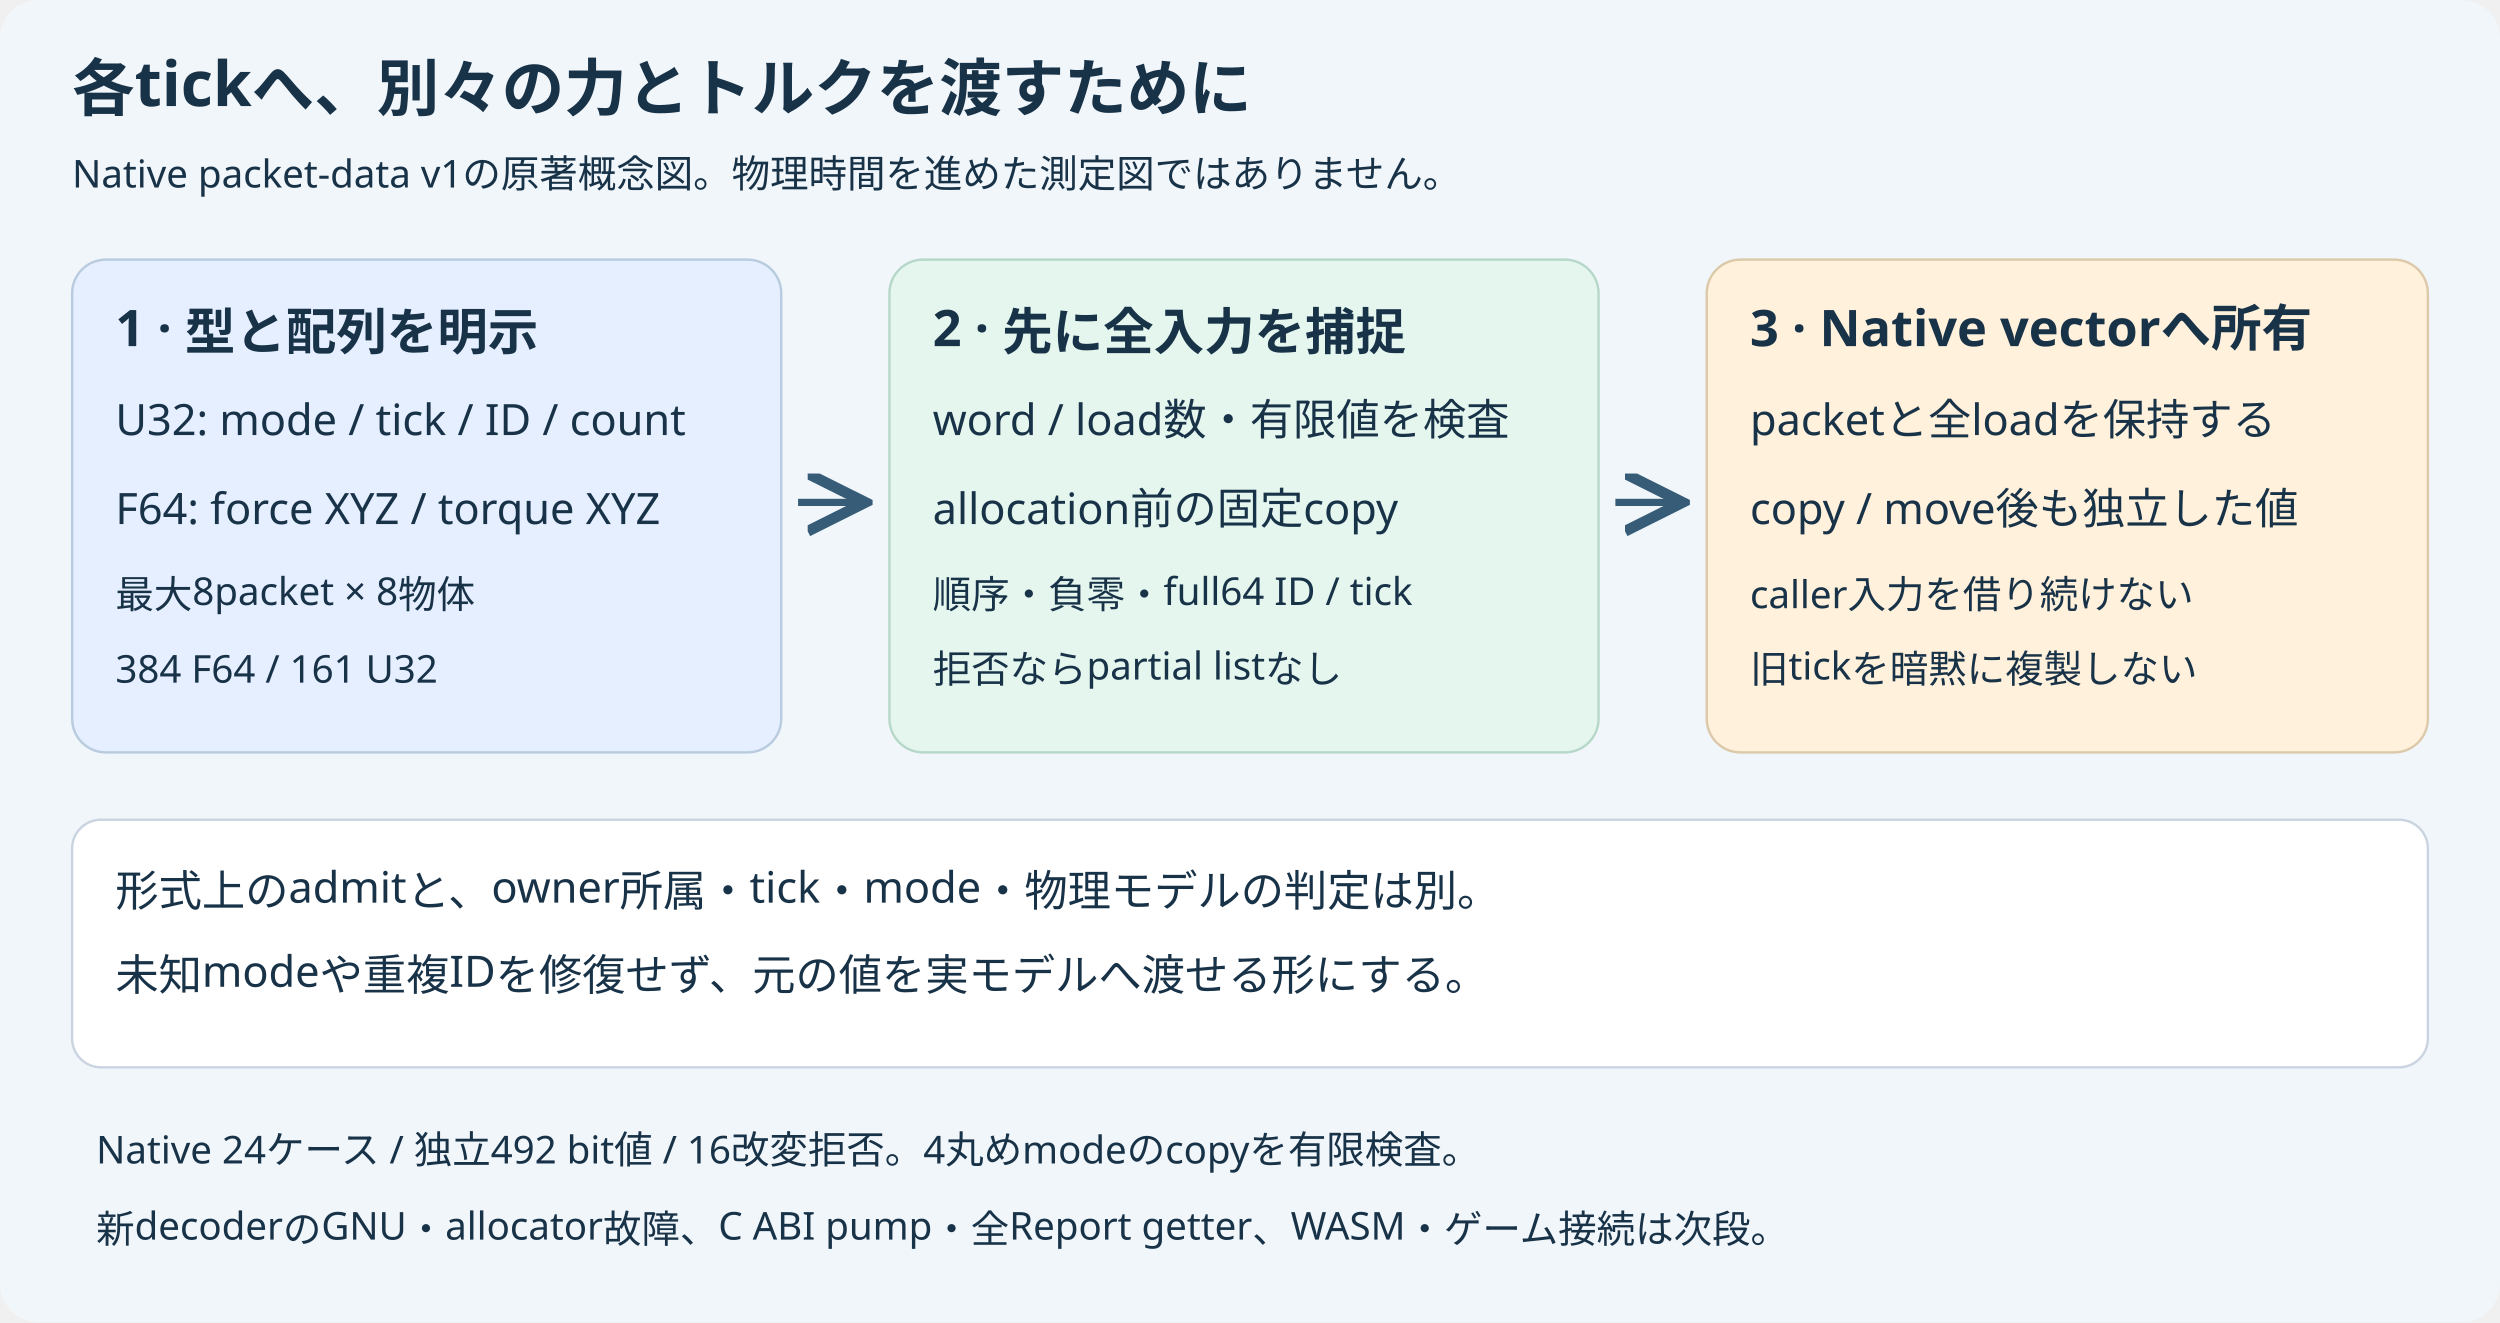
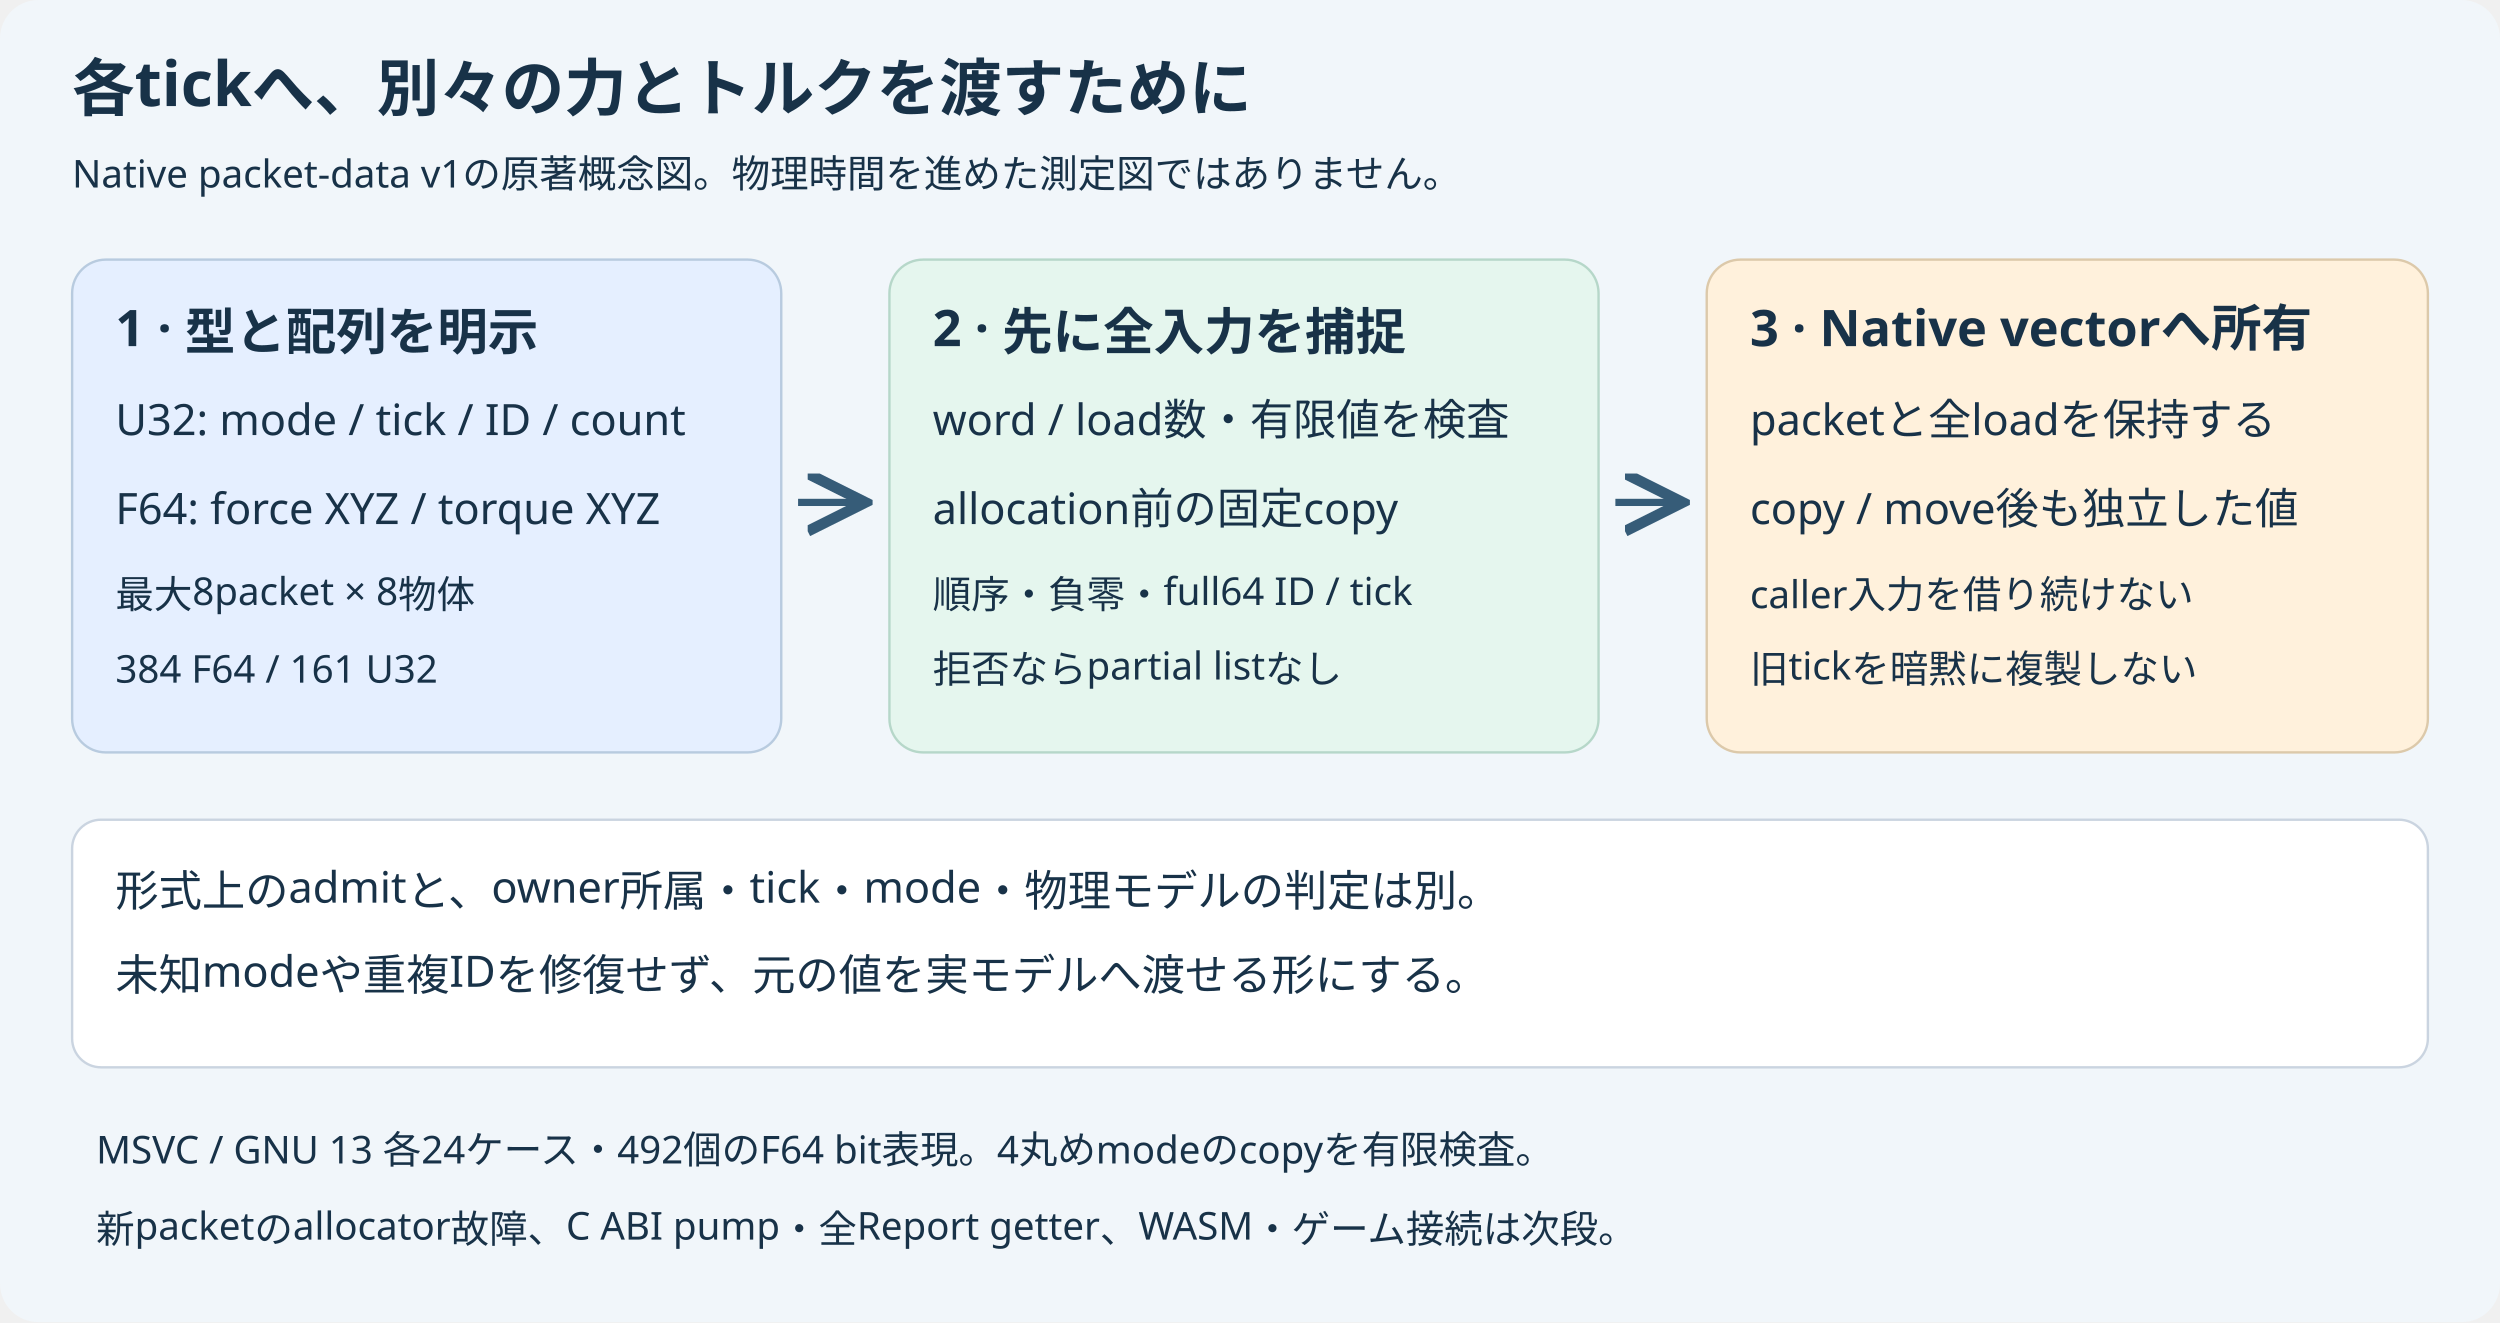
<svg xmlns="http://www.w3.org/2000/svg" width="1040" height="550" viewBox="0 0 1040 550">
  <defs>
    <style>text{font-family:system-ui,sans-serif;fill:#183248}.title{font-size:26px;font-weight:700}.head{font-size:21px;font-weight:700}.body{font-size:18px}.small{font-size:16px}</style>
    <marker id="arrow" markerWidth="9" markerHeight="9" refX="8" refY="4" orient="auto">
      <path d="M0 0L8 4L0 8" fill="none" stroke="#365c78" stroke-width="1.5" />
    </marker>
  </defs>
  <rect width="1040" height="550" rx="16" fill="#f1f6fa" />
  <text x="30" y="46" class="title">各tickへ、別々の力とトルクを渡すために</text>
  <text x="30" y="78" class="small">Native packet-data v1の原著概念図。物理時間を進めた測定図ではありません。</text>
  <rect x="30" y="108" width="295" height="205" rx="14" fill="#e5efff" stroke="#b8cbdf" />
  <text x="48" y="144" class="head">1 · 型と配列を明示</text>
  <text x="48" y="181" class="body">U32: mode / tick / ID / count</text>
  <text x="48" y="218" class="body">F64: force XYZ / torque XYZ</text>
  <text x="48" y="253" class="small">最大8packet × 8物体</text>
  <text x="48" y="284" class="small">384 F64 / 161 U32</text>
  <path d="M332 209H360" stroke="#365c78" stroke-width="3" marker-end="url(#arrow)" />
  <rect x="370" y="108" width="295" height="205" rx="14" fill="#e5f6ee" stroke="#b6d7c9" />
  <text x="388" y="144" class="head">2 · 先に全入力を捕捉</text>
  <text x="388" y="181" class="body">word / load数・有限値を検査</text>
  <text x="388" y="218" class="body">allocation前の固定copy</text>
  <text x="388" y="253" class="small">順序・負零・full64 ID / tick</text>
  <text x="388" y="284" class="small">拒否ならpartial listなし</text>
  <path d="M672 209H700" stroke="#365c78" stroke-width="3" marker-end="url(#arrow)" />
  <rect x="710" y="108" width="300" height="205" rx="14" fill="#fff1dc" stroke="#dcc9aa" />
  <text x="728" y="144" class="head">3 · Native vectorへ所有</text>
  <text x="728" y="181" class="body">packetと全loadを保持する</text>
  <text x="728" y="218" class="body">copy / move後も独立した値</text>
  <text x="728" y="253" class="small">caller入力を借り続けない</text>
  <text x="728" y="284" class="small">旧tickを暗黙に複製しない</text>
  <rect x="30" y="341" width="980" height="103" rx="12" fill="#fff" stroke="#cad4e0" />
  <text x="48" y="377" class="body">形式上のadmitと、owner所属・tick・mode・物理モデルの判定は別。</text>
  <text x="48" y="412" class="body">未知modeや重複IDを修復せず、元の値を実モデルへ渡せる形にする。</text>
-   <text x="40" y="484" class="small">Native 24ケース / 独立492 bit値 / 16改変拒否。4丸めmodeのcopyを有限検査。</text>
-   <text x="40" y="517" class="small">新decoderのGNU・allocator故障、C ABI pump・全Report getter、WASM・ゲーム接続は次段。</text>
+   <text x="40" y="484" class="small">MSVC / GNU 13 各24ケース・492個のF64 bit表現。4丸めmodeのcopyを有限検査。</text>
+   <text x="40" y="517" class="small">新packetのallocator故障、C ABI pump・全Report getter、WASM・ゲーム接続は次段。</text>
</svg>
